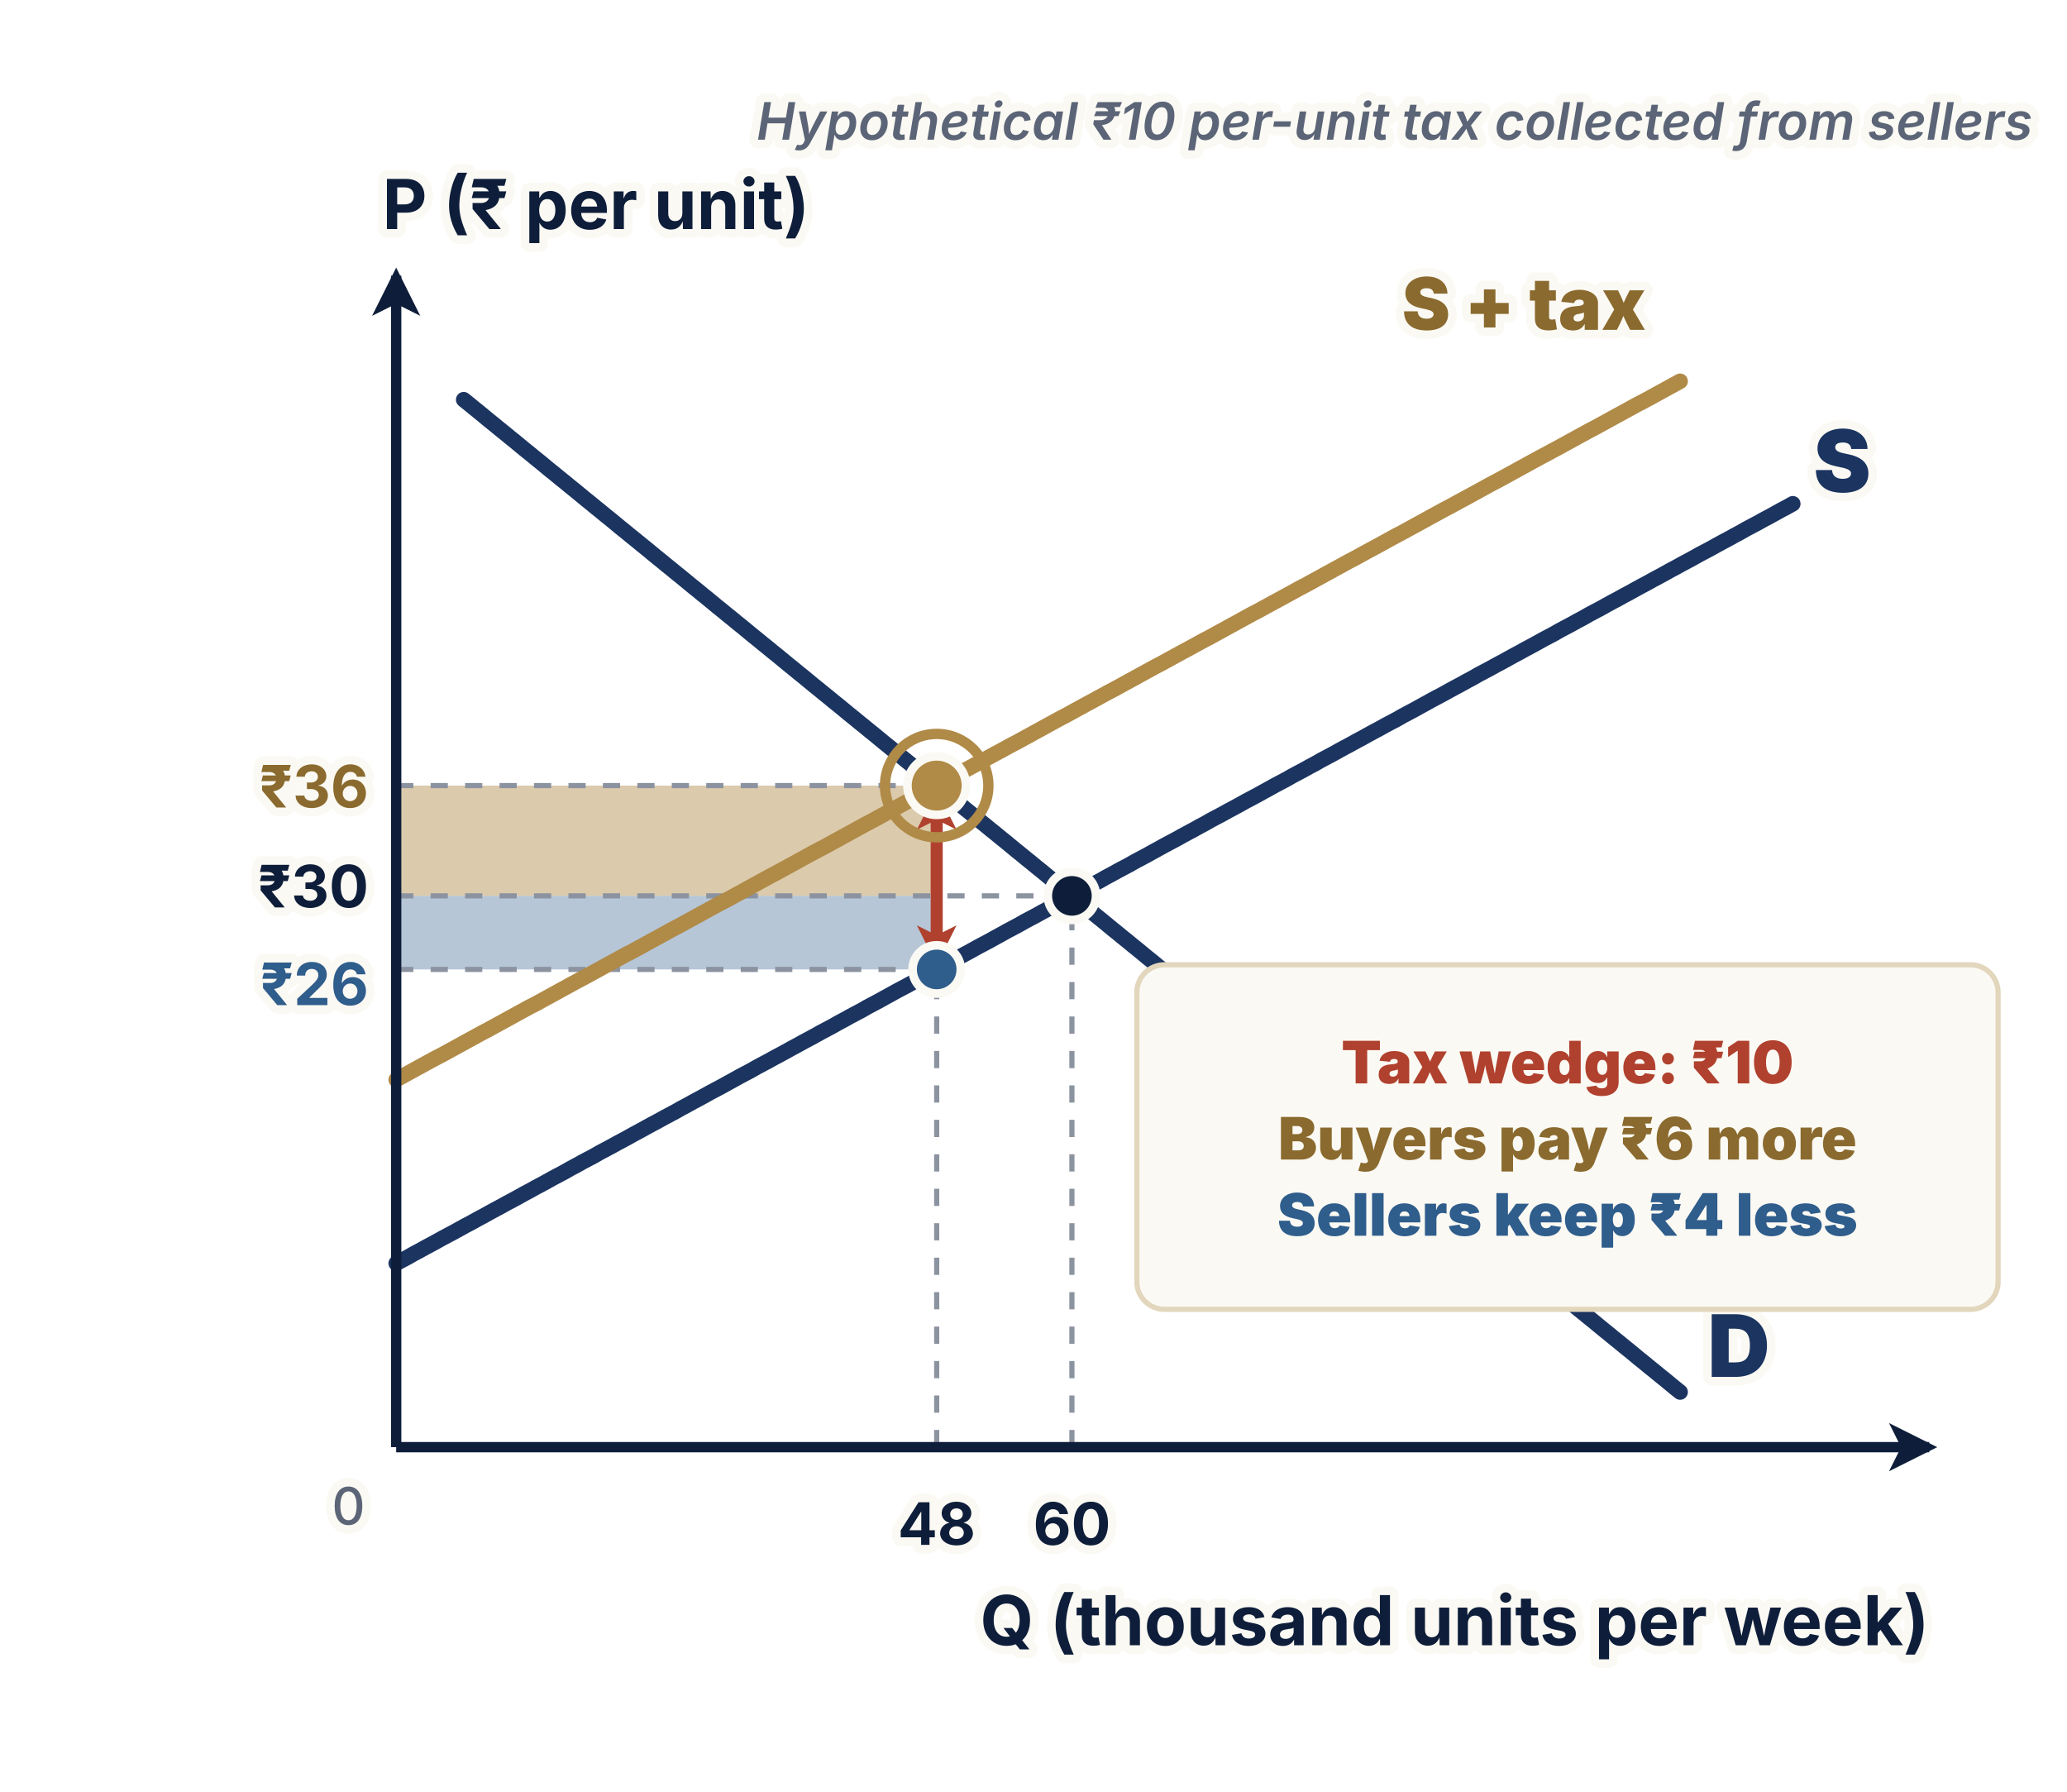
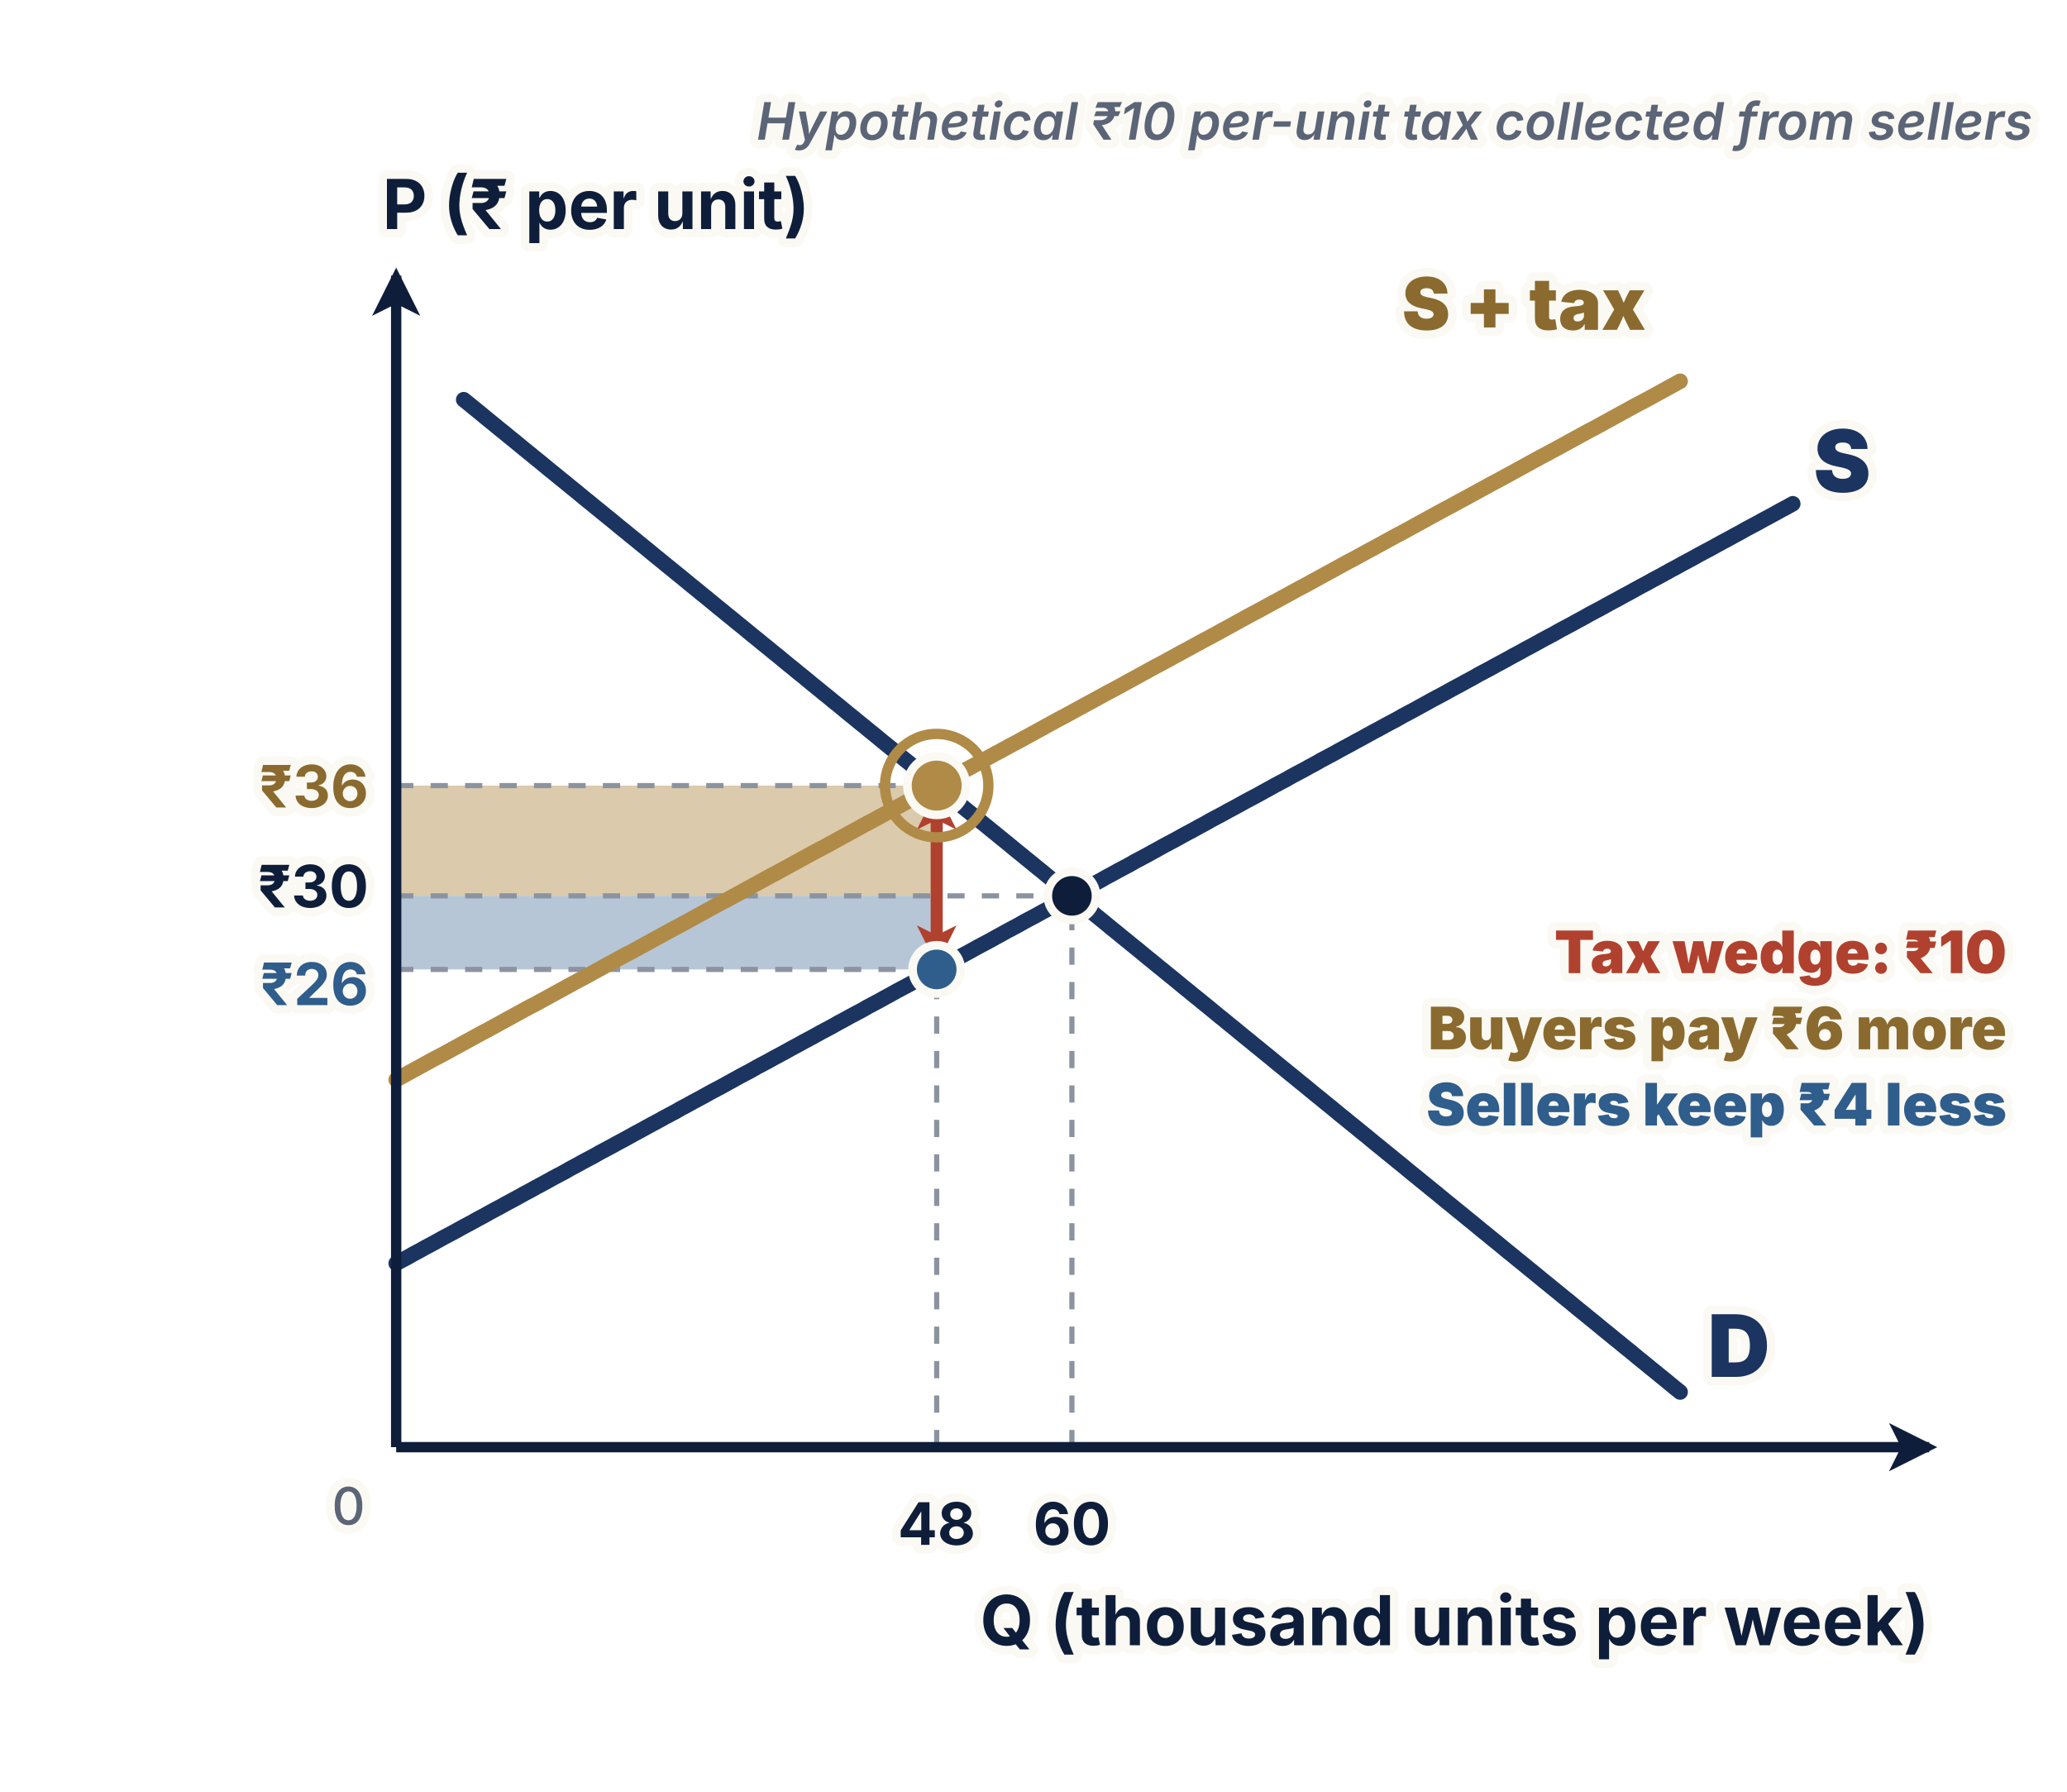
<svg xmlns="http://www.w3.org/2000/svg" width="1200" height="1040" viewBox="0 0 1200 1040">
  <defs>
    <marker id="ahB0412E23" viewBox="0 0 12 12" refX="10" refY="6" markerWidth="23" markerHeight="23" markerUnits="userSpaceOnUse" orient="auto-start-reverse">
      <path d="M0,0 L12,6 L0,12 L3,6 z" fill="#B0412E" />
    </marker>
    <marker id="ah0E1E3A28" viewBox="0 0 12 12" refX="10" refY="6" markerWidth="28" markerHeight="28" markerUnits="userSpaceOnUse" orient="auto-start-reverse">
      <path d="M0,0 L12,6 L0,12 L3,6 z" fill="#0E1E3A" />
    </marker>
  </defs>
  <rect x="230.0" y="456.0" width="313.8" height="64.0" rx="0" fill="#B08A47" opacity="0.45" />
  <rect x="230.0" y="520.0" width="313.8" height="42.7" rx="0" fill="#2F5D8C" opacity="0.35" />
  <line x1="230.0" y1="456.0" x2="543.8" y2="456.0" stroke="#8C93A0" stroke-width="3" stroke-linecap="butt" stroke-dasharray="10 10" opacity="1" />
  <text x="214.0" y="456.0" font-family="Inter, 'DejaVu Sans', Arial, sans-serif" font-size="34" fill="#8A6A2E" text-anchor="end" font-weight="700" dominant-baseline="middle" paint-order="stroke" stroke="#FBF9F3" stroke-width="10" stroke-linejoin="round">₹36</text>
  <line x1="230.0" y1="520.0" x2="622.3" y2="520.0" stroke="#8C93A0" stroke-width="3" stroke-linecap="butt" stroke-dasharray="10 10" opacity="1" />
  <text x="214.0" y="514.0" font-family="Inter, 'DejaVu Sans', Arial, sans-serif" font-size="34" fill="#0E1E3A" text-anchor="end" font-weight="700" dominant-baseline="middle" paint-order="stroke" stroke="#FBF9F3" stroke-width="10" stroke-linejoin="round">₹30</text>
  <line x1="230.0" y1="562.7" x2="543.8" y2="562.7" stroke="#8C93A0" stroke-width="3" stroke-linecap="butt" stroke-dasharray="10 10" opacity="1" />
  <text x="214.0" y="570.7" font-family="Inter, 'DejaVu Sans', Arial, sans-serif" font-size="34" fill="#2F5D8C" text-anchor="end" font-weight="700" dominant-baseline="middle" paint-order="stroke" stroke="#FBF9F3" stroke-width="10" stroke-linejoin="round">₹26</text>
  <line x1="543.8" y1="840.0" x2="543.8" y2="456.0" stroke="#8C93A0" stroke-width="3" stroke-linecap="butt" stroke-dasharray="10 10" opacity="1" />
  <text x="543.8" y="884.0" font-family="Inter, 'DejaVu Sans', Arial, sans-serif" font-size="34" fill="#0E1E3A" text-anchor="middle" font-weight="700" dominant-baseline="middle" paint-order="stroke" stroke="#FBF9F3" stroke-width="10" stroke-linejoin="round">48</text>
  <line x1="622.3" y1="840.0" x2="622.3" y2="520.0" stroke="#8C93A0" stroke-width="3" stroke-linecap="butt" stroke-dasharray="10 10" opacity="1" />
  <text x="622.3" y="884.0" font-family="Inter, 'DejaVu Sans', Arial, sans-serif" font-size="34" fill="#0E1E3A" text-anchor="middle" font-weight="700" dominant-baseline="middle" paint-order="stroke" stroke="#FBF9F3" stroke-width="10" stroke-linejoin="round">60</text>
  <path d="M269.2,232.0 L272.2,234.4 L275.1,236.8 L278.1,239.2 L281.0,241.6 L283.9,244.0 L286.9,246.4 L289.8,248.8 L292.8,251.2 L295.7,253.6 L298.7,256.0 L301.6,258.4 L304.5,260.8 L307.5,263.2 L310.4,265.6 L313.4,268.0 L316.3,270.4 L319.2,272.8 L322.2,275.2 L325.1,277.6 L328.1,280.0 L331.0,282.4 L334.0,284.8 L336.9,287.2 L339.8,289.6 L342.8,292.0 L345.7,294.4 L348.7,296.8 L351.6,299.2 L354.6,301.6 L357.5,304.0 L360.4,306.4 L363.4,308.8 L366.3,311.2 L369.3,313.6 L372.2,316.0 L375.2,318.4 L378.1,320.8 L381.0,323.2 L384.0,325.6 L386.9,328.0 L389.9,330.4 L392.8,332.8 L395.8,335.2 L398.7,337.6 L401.6,340.0 L404.6,342.4 L407.5,344.8 L410.5,347.2 L413.4,349.6 L416.3,352.0 L419.3,354.4 L422.2,356.8 L425.2,359.2 L428.1,361.6 L431.1,364.0 L434.0,366.4 L436.9,368.8 L439.9,371.2 L442.8,373.6 L445.8,376.0 L448.7,378.4 L451.7,380.8 L454.6,383.2 L457.5,385.6 L460.5,388.0 L463.4,390.4 L466.4,392.8 L469.3,395.2 L472.2,397.6 L475.2,400.0 L478.1,402.4 L481.1,404.8 L484.0,407.2 L487.0,409.6 L489.9,412.0 L492.8,414.4 L495.8,416.8 L498.7,419.2 L501.7,421.6 L504.6,424.0 L507.6,426.4 L510.5,428.8 L513.4,431.2 L516.4,433.6 L519.3,436.0 L522.3,438.4 L525.2,440.8 L528.2,443.2 L531.1,445.6 L534.0,448.0 L537.0,450.4 L539.9,452.8 L542.9,455.2 L545.8,457.6 L548.8,460.0 L551.7,462.4 L554.6,464.8 L557.6,467.2 L560.5,469.6 L563.5,472.0 L566.4,474.4 L569.3,476.8 L572.3,479.2 L575.2,481.6 L578.2,484.0 L581.1,486.4 L584.1,488.8 L587.0,491.2 L589.9,493.6 L592.9,496.0 L595.8,498.4 L598.8,500.8 L601.7,503.2 L604.7,505.6 L607.6,508.0 L610.5,510.4 L613.5,512.8 L616.4,515.2 L619.4,517.6 L622.3,520.0 L625.2,522.4 L628.2,524.8 L631.1,527.2 L634.1,529.6 L637.0,532.0 L640.0,534.4 L642.9,536.8 L645.8,539.2 L648.8,541.6 L651.7,544.0 L654.7,546.4 L657.6,548.8 L660.6,551.2 L663.5,553.6 L666.4,556.0 L669.4,558.4 L672.3,560.8 L675.3,563.2 L678.2,565.6 L681.2,568.0 L684.1,570.4 L687.0,572.8 L690.0,575.2 L692.9,577.6 L695.9,580.0 L698.8,582.4 L701.8,584.8 L704.7,587.2 L707.6,589.6 L710.6,592.0 L713.5,594.4 L716.5,596.8 L719.4,599.2 L722.3,601.6 L725.3,604.0 L728.2,606.4 L731.2,608.8 L734.1,611.2 L737.1,613.6 L740.0,616.0 L742.9,618.4 L745.9,620.8 L748.8,623.2 L751.8,625.6 L754.7,628.0 L757.7,630.4 L760.6,632.8 L763.5,635.2 L766.5,637.6 L769.4,640.0 L772.4,642.4 L775.3,644.8 L778.2,647.2 L781.2,649.6 L784.1,652.0 L787.1,654.4 L790.0,656.8 L793.0,659.2 L795.9,661.6 L798.8,664.0 L801.8,666.4 L804.7,668.8 L807.7,671.2 L810.6,673.6 L813.6,676.0 L816.5,678.4 L819.4,680.8 L822.4,683.2 L825.3,685.6 L828.3,688.0 L831.2,690.4 L834.2,692.8 L837.1,695.2 L840.0,697.6 L843.0,700.0 L845.9,702.4 L848.9,704.8 L851.8,707.2 L854.8,709.6 L857.7,712.0 L860.6,714.4 L863.6,716.8 L866.5,719.2 L869.5,721.6 L872.4,724.0 L875.3,726.4 L878.3,728.8 L881.2,731.2 L884.2,733.6 L887.1,736.0 L890.1,738.4 L893.0,740.8 L895.9,743.2 L898.9,745.6 L901.8,748.0 L904.8,750.4 L907.7,752.8 L910.7,755.2 L913.6,757.6 L916.5,760.0 L919.5,762.4 L922.4,764.8 L925.4,767.2 L928.3,769.6 L931.2,772.0 L934.2,774.4 L937.1,776.8 L940.1,779.2 L943.0,781.6 L946.0,784.0 L948.9,786.4 L951.8,788.8 L954.8,791.2 L957.7,793.6 L960.7,796.0 L963.6,798.4 L966.6,800.8 L969.5,803.2 L972.4,805.6 L975.4,808.0" stroke="#1B3460" stroke-width="9" fill="none" stroke-linecap="round" stroke-linejoin="round" opacity="1" />
  <path d="M230.0,733.3 L233.4,731.5 L236.8,729.7 L240.1,727.8 L243.5,726.0 L246.9,724.1 L250.3,722.3 L253.6,720.5 L257.0,718.6 L260.4,716.8 L263.8,715.0 L267.2,713.1 L270.5,711.3 L273.9,709.5 L277.3,707.6 L280.7,705.8 L284.1,703.9 L287.4,702.1 L290.8,700.3 L294.2,698.4 L297.6,696.6 L300.9,694.8 L304.3,692.9 L307.7,691.1 L311.1,689.2 L314.5,687.4 L317.8,685.6 L321.2,683.7 L324.6,681.9 L328.0,680.1 L331.3,678.2 L334.7,676.4 L338.1,674.5 L341.5,672.7 L344.9,670.9 L348.2,669.0 L351.6,667.2 L355.0,665.4 L358.4,663.5 L361.8,661.7 L365.1,659.9 L368.5,658.0 L371.9,656.2 L375.3,654.3 L378.6,652.5 L382.0,650.7 L385.4,648.8 L388.8,647.0 L392.2,645.2 L395.5,643.3 L398.9,641.5 L402.3,639.6 L405.7,637.8 L409.0,636.0 L412.4,634.1 L415.8,632.3 L419.2,630.5 L422.6,628.6 L425.9,626.8 L429.3,624.9 L432.7,623.1 L436.1,621.3 L439.4,619.4 L442.8,617.6 L446.2,615.8 L449.6,613.9 L453.0,612.1 L456.3,610.3 L459.7,608.4 L463.1,606.6 L466.5,604.7 L469.9,602.9 L473.2,601.1 L476.6,599.2 L480.0,597.4 L483.4,595.6 L486.7,593.7 L490.1,591.9 L493.5,590.0 L496.9,588.2 L500.3,586.4 L503.6,584.5 L507.0,582.7 L510.4,580.9 L513.8,579.0 L517.1,577.2 L520.5,575.3 L523.9,573.5 L527.3,571.7 L530.7,569.8 L534.0,568.0 L537.4,566.2 L540.8,564.3 L544.2,562.5 L547.6,560.7 L550.9,558.8 L554.3,557.0 L557.7,555.1 L561.1,553.3 L564.4,551.5 L567.8,549.6 L571.2,547.8 L574.6,546.0 L578.0,544.1 L581.3,542.3 L584.7,540.4 L588.1,538.6 L591.5,536.8 L594.8,534.9 L598.2,533.1 L601.6,531.3 L605.0,529.4 L608.4,527.6 L611.7,525.7 L615.1,523.9 L618.5,522.1 L621.9,520.2 L625.2,518.4 L628.6,516.6 L632.0,514.7 L635.4,512.9 L638.8,511.1 L642.1,509.2 L645.5,507.4 L648.9,505.5 L652.3,503.7 L655.7,501.9 L659.0,500.0 L662.4,498.2 L665.8,496.4 L669.2,494.5 L672.5,492.7 L675.9,490.8 L679.3,489.0 L682.7,487.2 L686.1,485.3 L689.4,483.5 L692.8,481.7 L696.2,479.8 L699.6,478.0 L702.9,476.1 L706.3,474.3 L709.7,472.5 L713.1,470.6 L716.5,468.8 L719.8,467.0 L723.2,465.1 L726.6,463.3 L730.0,461.5 L733.4,459.6 L736.7,457.8 L740.1,455.9 L743.5,454.1 L746.9,452.3 L750.2,450.4 L753.6,448.6 L757.0,446.8 L760.4,444.9 L763.8,443.1 L767.1,441.2 L770.5,439.4 L773.9,437.6 L777.3,435.7 L780.6,433.9 L784.0,432.1 L787.4,430.2 L790.8,428.4 L794.2,426.5 L797.5,424.7 L800.9,422.9 L804.3,421.0 L807.7,419.2 L811.1,417.4 L814.4,415.5 L817.8,413.7 L821.2,411.9 L824.6,410.0 L827.9,408.2 L831.3,406.3 L834.7,404.5 L838.1,402.7 L841.5,400.8 L844.8,399.0 L848.2,397.2 L851.6,395.3 L855.0,393.5 L858.3,391.6 L861.7,389.8 L865.1,388.0 L868.5,386.1 L871.9,384.3 L875.2,382.5 L878.6,380.6 L882.0,378.8 L885.4,376.9 L888.8,375.1 L892.1,373.3 L895.5,371.4 L898.9,369.6 L902.3,367.8 L905.6,365.9 L909.0,364.1 L912.4,362.3 L915.8,360.4 L919.2,358.6 L922.5,356.7 L925.9,354.9 L929.3,353.1 L932.7,351.2 L936.0,349.4 L939.4,347.6 L942.8,345.7 L946.2,343.9 L949.6,342.0 L952.9,340.2 L956.3,338.4 L959.7,336.5 L963.1,334.7 L966.4,332.9 L969.8,331.0 L973.2,329.2 L976.6,327.3 L980.0,325.5 L983.3,323.7 L986.7,321.8 L990.1,320.0 L993.5,318.2 L996.9,316.3 L1000.2,314.5 L1003.6,312.7 L1007.0,310.8 L1010.4,309.0 L1013.7,307.1 L1017.1,305.3 L1020.5,303.5 L1023.9,301.6 L1027.3,299.8 L1030.6,298.0 L1034.0,296.1 L1037.4,294.3 L1040.8,292.4" stroke="#1B3460" stroke-width="9" fill="none" stroke-linecap="round" stroke-linejoin="round" opacity="1" />
  <path d="M230.0,626.7 L233.1,625.0 L236.2,623.3 L239.3,621.6 L242.4,619.9 L245.5,618.2 L248.6,616.5 L251.7,614.8 L254.8,613.2 L258.0,611.5 L261.1,609.8 L264.2,608.1 L267.3,606.4 L270.4,604.7 L273.5,603.0 L276.6,601.3 L279.7,599.6 L282.8,598.0 L285.9,596.3 L289.0,594.6 L292.1,592.9 L295.2,591.2 L298.3,589.5 L301.4,587.8 L304.5,586.1 L307.6,584.4 L310.8,582.8 L313.9,581.1 L317.0,579.4 L320.1,577.7 L323.2,576.0 L326.3,574.3 L329.4,572.6 L332.5,570.9 L335.6,569.2 L338.7,567.6 L341.8,565.9 L344.9,564.2 L348.0,562.5 L351.1,560.8 L354.2,559.1 L357.3,557.4 L360.4,555.7 L363.5,554.0 L366.7,552.4 L369.8,550.7 L372.9,549.0 L376.0,547.3 L379.1,545.6 L382.2,543.9 L385.3,542.2 L388.4,540.5 L391.5,538.8 L394.6,537.2 L397.7,535.5 L400.8,533.8 L403.9,532.1 L407.0,530.4 L410.1,528.7 L413.2,527.0 L416.3,525.3 L419.5,523.6 L422.6,522.0 L425.7,520.3 L428.8,518.6 L431.9,516.9 L435.0,515.2 L438.1,513.5 L441.2,511.8 L444.3,510.1 L447.4,508.4 L450.5,506.8 L453.6,505.1 L456.7,503.4 L459.8,501.7 L462.9,500.0 L466.0,498.3 L469.1,496.6 L472.2,494.9 L475.4,493.2 L478.5,491.6 L481.6,489.9 L484.7,488.2 L487.8,486.5 L490.9,484.8 L494.0,483.1 L497.1,481.4 L500.2,479.7 L503.3,478.0 L506.4,476.4 L509.5,474.7 L512.6,473.0 L515.7,471.3 L518.8,469.6 L521.9,467.9 L525.0,466.2 L528.2,464.5 L531.3,462.8 L534.4,461.2 L537.5,459.5 L540.6,457.8 L543.7,456.1 L546.8,454.4 L549.9,452.7 L553.0,451.0 L556.1,449.3 L559.2,447.6 L562.3,446.0 L565.4,444.3 L568.5,442.6 L571.6,440.9 L574.7,439.2 L577.8,437.5 L581.0,435.8 L584.1,434.1 L587.2,432.4 L590.3,430.8 L593.4,429.1 L596.5,427.4 L599.6,425.7 L602.7,424.0 L605.8,422.3 L608.9,420.6 L612.0,418.9 L615.1,417.2 L618.2,415.6 L621.3,413.9 L624.4,412.2 L627.5,410.5 L630.6,408.8 L633.8,407.1 L636.9,405.4 L640.0,403.7 L643.1,402.0 L646.2,400.4 L649.3,398.7 L652.4,397.0 L655.5,395.3 L658.6,393.6 L661.7,391.9 L664.8,390.2 L667.9,388.5 L671.0,386.8 L674.1,385.2 L677.2,383.5 L680.3,381.8 L683.4,380.1 L686.5,378.4 L689.7,376.7 L692.8,375.0 L695.9,373.3 L699.0,371.6 L702.1,370.0 L705.2,368.3 L708.3,366.6 L711.4,364.9 L714.5,363.2 L717.6,361.5 L720.7,359.8 L723.8,358.1 L726.9,356.4 L730.0,354.8 L733.1,353.1 L736.2,351.4 L739.3,349.7 L742.5,348.0 L745.6,346.3 L748.7,344.6 L751.8,342.9 L754.9,341.2 L758.0,339.6 L761.1,337.9 L764.2,336.2 L767.3,334.5 L770.4,332.8 L773.5,331.1 L776.6,329.4 L779.7,327.7 L782.8,326.0 L785.9,324.4 L789.0,322.7 L792.1,321.0 L795.2,319.3 L798.4,317.6 L801.5,315.9 L804.6,314.2 L807.7,312.5 L810.8,310.8 L813.9,309.2 L817.0,307.5 L820.1,305.8 L823.2,304.1 L826.3,302.4 L829.4,300.7 L832.5,299.0 L835.6,297.3 L838.7,295.6 L841.8,294.0 L844.9,292.3 L848.0,290.6 L851.2,288.9 L854.3,287.2 L857.4,285.5 L860.5,283.8 L863.6,282.1 L866.7,280.4 L869.8,278.8 L872.9,277.1 L876.0,275.4 L879.1,273.7 L882.2,272.0 L885.3,270.3 L888.4,268.6 L891.5,266.9 L894.6,265.2 L897.7,263.6 L900.8,261.9 L904.0,260.2 L907.1,258.5 L910.2,256.8 L913.3,255.1 L916.4,253.4 L919.5,251.7 L922.6,250.0 L925.7,248.4 L928.8,246.7 L931.9,245.0 L935.0,243.3 L938.1,241.6 L941.2,239.9 L944.3,238.2 L947.4,236.5 L950.5,234.8 L953.6,233.2 L956.8,231.5 L959.9,229.8 L963.0,228.1 L966.1,226.4 L969.2,224.7 L972.3,223.0 L975.4,221.3" stroke="#B08A47" stroke-width="9" fill="none" stroke-linecap="round" stroke-linejoin="round" opacity="1" />
  <line x1="543.8" y1="556.3" x2="543.8" y2="462.4" stroke="#B0412E" stroke-width="7" stroke-linecap="round" marker-end="url(#ahB0412E23)" marker-start="url(#ahB0412E23)" opacity="1" />
  <circle cx="622.3" cy="520.0" r="14" fill="#0E1E3A" stroke="#FBF9F3" stroke-width="5" opacity="1" />
  <circle cx="543.8" cy="456.0" r="30" fill="none" stroke="#B08A47" stroke-width="6" />
  <circle cx="543.8" cy="456.0" r="17" fill="#B08A47" stroke="#FBF9F3" stroke-width="5" opacity="1" />
  <circle cx="543.8" cy="562.7" r="14" fill="#2F5D8C" stroke="#FBF9F3" stroke-width="5" opacity="1" />
  <text x="991.4" y="780.0" font-family="Inter, 'DejaVu Sans', Arial, sans-serif" font-size="50" fill="#1B3460" text-anchor="start" font-weight="850" dominant-baseline="middle" paint-order="stroke" stroke="#FBF9F3" stroke-width="10" stroke-linejoin="round">D</text>
  <text x="1052.8" y="266.4" font-family="Inter, 'DejaVu Sans', Arial, sans-serif" font-size="50" fill="#1B3460" text-anchor="start" font-weight="850" dominant-baseline="middle" paint-order="stroke" stroke="#FBF9F3" stroke-width="10" stroke-linejoin="round">S</text>
  <text x="955.4" y="175.3" font-family="Inter, 'DejaVu Sans', Arial, sans-serif" font-size="42" fill="#8A6A2E" text-anchor="end" font-weight="850" dominant-baseline="middle" paint-order="stroke" stroke="#FBF9F3" stroke-width="10" stroke-linejoin="round">S + tax</text>
  <line x1="230.0" y1="840.0" x2="230.0" y2="160.0" stroke="#0E1E3A" stroke-width="6" stroke-linecap="butt" marker-end="url(#ah0E1E3A28)" opacity="1" />
  <line x1="230.0" y1="840.0" x2="1120.0" y2="840.0" stroke="#0E1E3A" stroke-width="6" stroke-linecap="butt" marker-end="url(#ah0E1E3A28)" opacity="1" />
  <text x="212.0" y="874.0" font-family="Inter, 'DejaVu Sans', Arial, sans-serif" font-size="30" fill="#5B6577" text-anchor="end" font-weight="500" dominant-baseline="middle" paint-order="stroke" stroke="#FBF9F3" stroke-width="10" stroke-linejoin="round">0</text>
  <text x="222.0" y="118.0" font-family="Inter, 'DejaVu Sans', Arial, sans-serif" font-size="40" fill="#0E1E3A" text-anchor="start" font-weight="750" dominant-baseline="middle" paint-order="stroke" stroke="#FBF9F3" stroke-width="10" stroke-linejoin="round">P (₹ per unit)</text>
  <text x="1120.0" y="940.0" font-family="Inter, 'DejaVu Sans', Arial, sans-serif" font-size="40" fill="#0E1E3A" text-anchor="end" font-weight="750" dominant-baseline="middle" paint-order="stroke" stroke="#FBF9F3" stroke-width="10" stroke-linejoin="round">Q (thousand units per week)</text>
-   <rect x="660.0" y="560.0" width="500.0" height="200.0" rx="16" fill="#FBF9F3" stroke="#E2D6BC" stroke-width="3" opacity="1" />
-   <text x="910.0" y="615.8" font-family="Inter, 'DejaVu Sans', Arial, sans-serif" font-size="34" fill="#B0412E" text-anchor="middle" font-weight="850" dominant-baseline="middle" paint-order="stroke" stroke="#FBF9F3" stroke-width="10" stroke-linejoin="round">Tax wedge: ₹10</text>
-   <text x="910.0" y="660.0" font-family="Inter, 'DejaVu Sans', Arial, sans-serif" font-size="34" fill="#8A6A2E" text-anchor="middle" font-weight="850" dominant-baseline="middle" paint-order="stroke" stroke="#FBF9F3" stroke-width="10" stroke-linejoin="round">Buyers pay ₹6 more</text>
-   <text x="910.0" y="704.2" font-family="Inter, 'DejaVu Sans', Arial, sans-serif" font-size="34" fill="#2F5D8C" text-anchor="middle" font-weight="850" dominant-baseline="middle" paint-order="stroke" stroke="#FBF9F3" stroke-width="10" stroke-linejoin="round">Sellers keep ₹4 less</text>
+   <text x="1165.0" y="551.8" font-family="Inter, 'DejaVu Sans', Arial, sans-serif" font-size="34" fill="#B0412E" text-anchor="end" font-weight="850" dominant-baseline="middle" paint-order="stroke" stroke="#FBF9F3" stroke-width="10" stroke-linejoin="round">Tax wedge: ₹10</text>
+   <text x="1165.0" y="596.0" font-family="Inter, 'DejaVu Sans', Arial, sans-serif" font-size="34" fill="#8A6A2E" text-anchor="end" font-weight="850" dominant-baseline="middle" paint-order="stroke" stroke="#FBF9F3" stroke-width="10" stroke-linejoin="round">Buyers pay ₹6 more</text>
+   <text x="1165.0" y="640.2" font-family="Inter, 'DejaVu Sans', Arial, sans-serif" font-size="34" fill="#2F5D8C" text-anchor="end" font-weight="850" dominant-baseline="middle" paint-order="stroke" stroke="#FBF9F3" stroke-width="10" stroke-linejoin="round">Sellers keep ₹4 less</text>
  <text x="1180.0" y="70.0" font-family="Inter, 'DejaVu Sans', Arial, sans-serif" font-size="30" fill="#5B6577" text-anchor="end" font-weight="600" dominant-baseline="middle" font-style="italic" paint-order="stroke" stroke="#FBF9F3" stroke-width="10" stroke-linejoin="round">Hypothetical ₹10 per-unit tax collected from sellers</text>
</svg>
